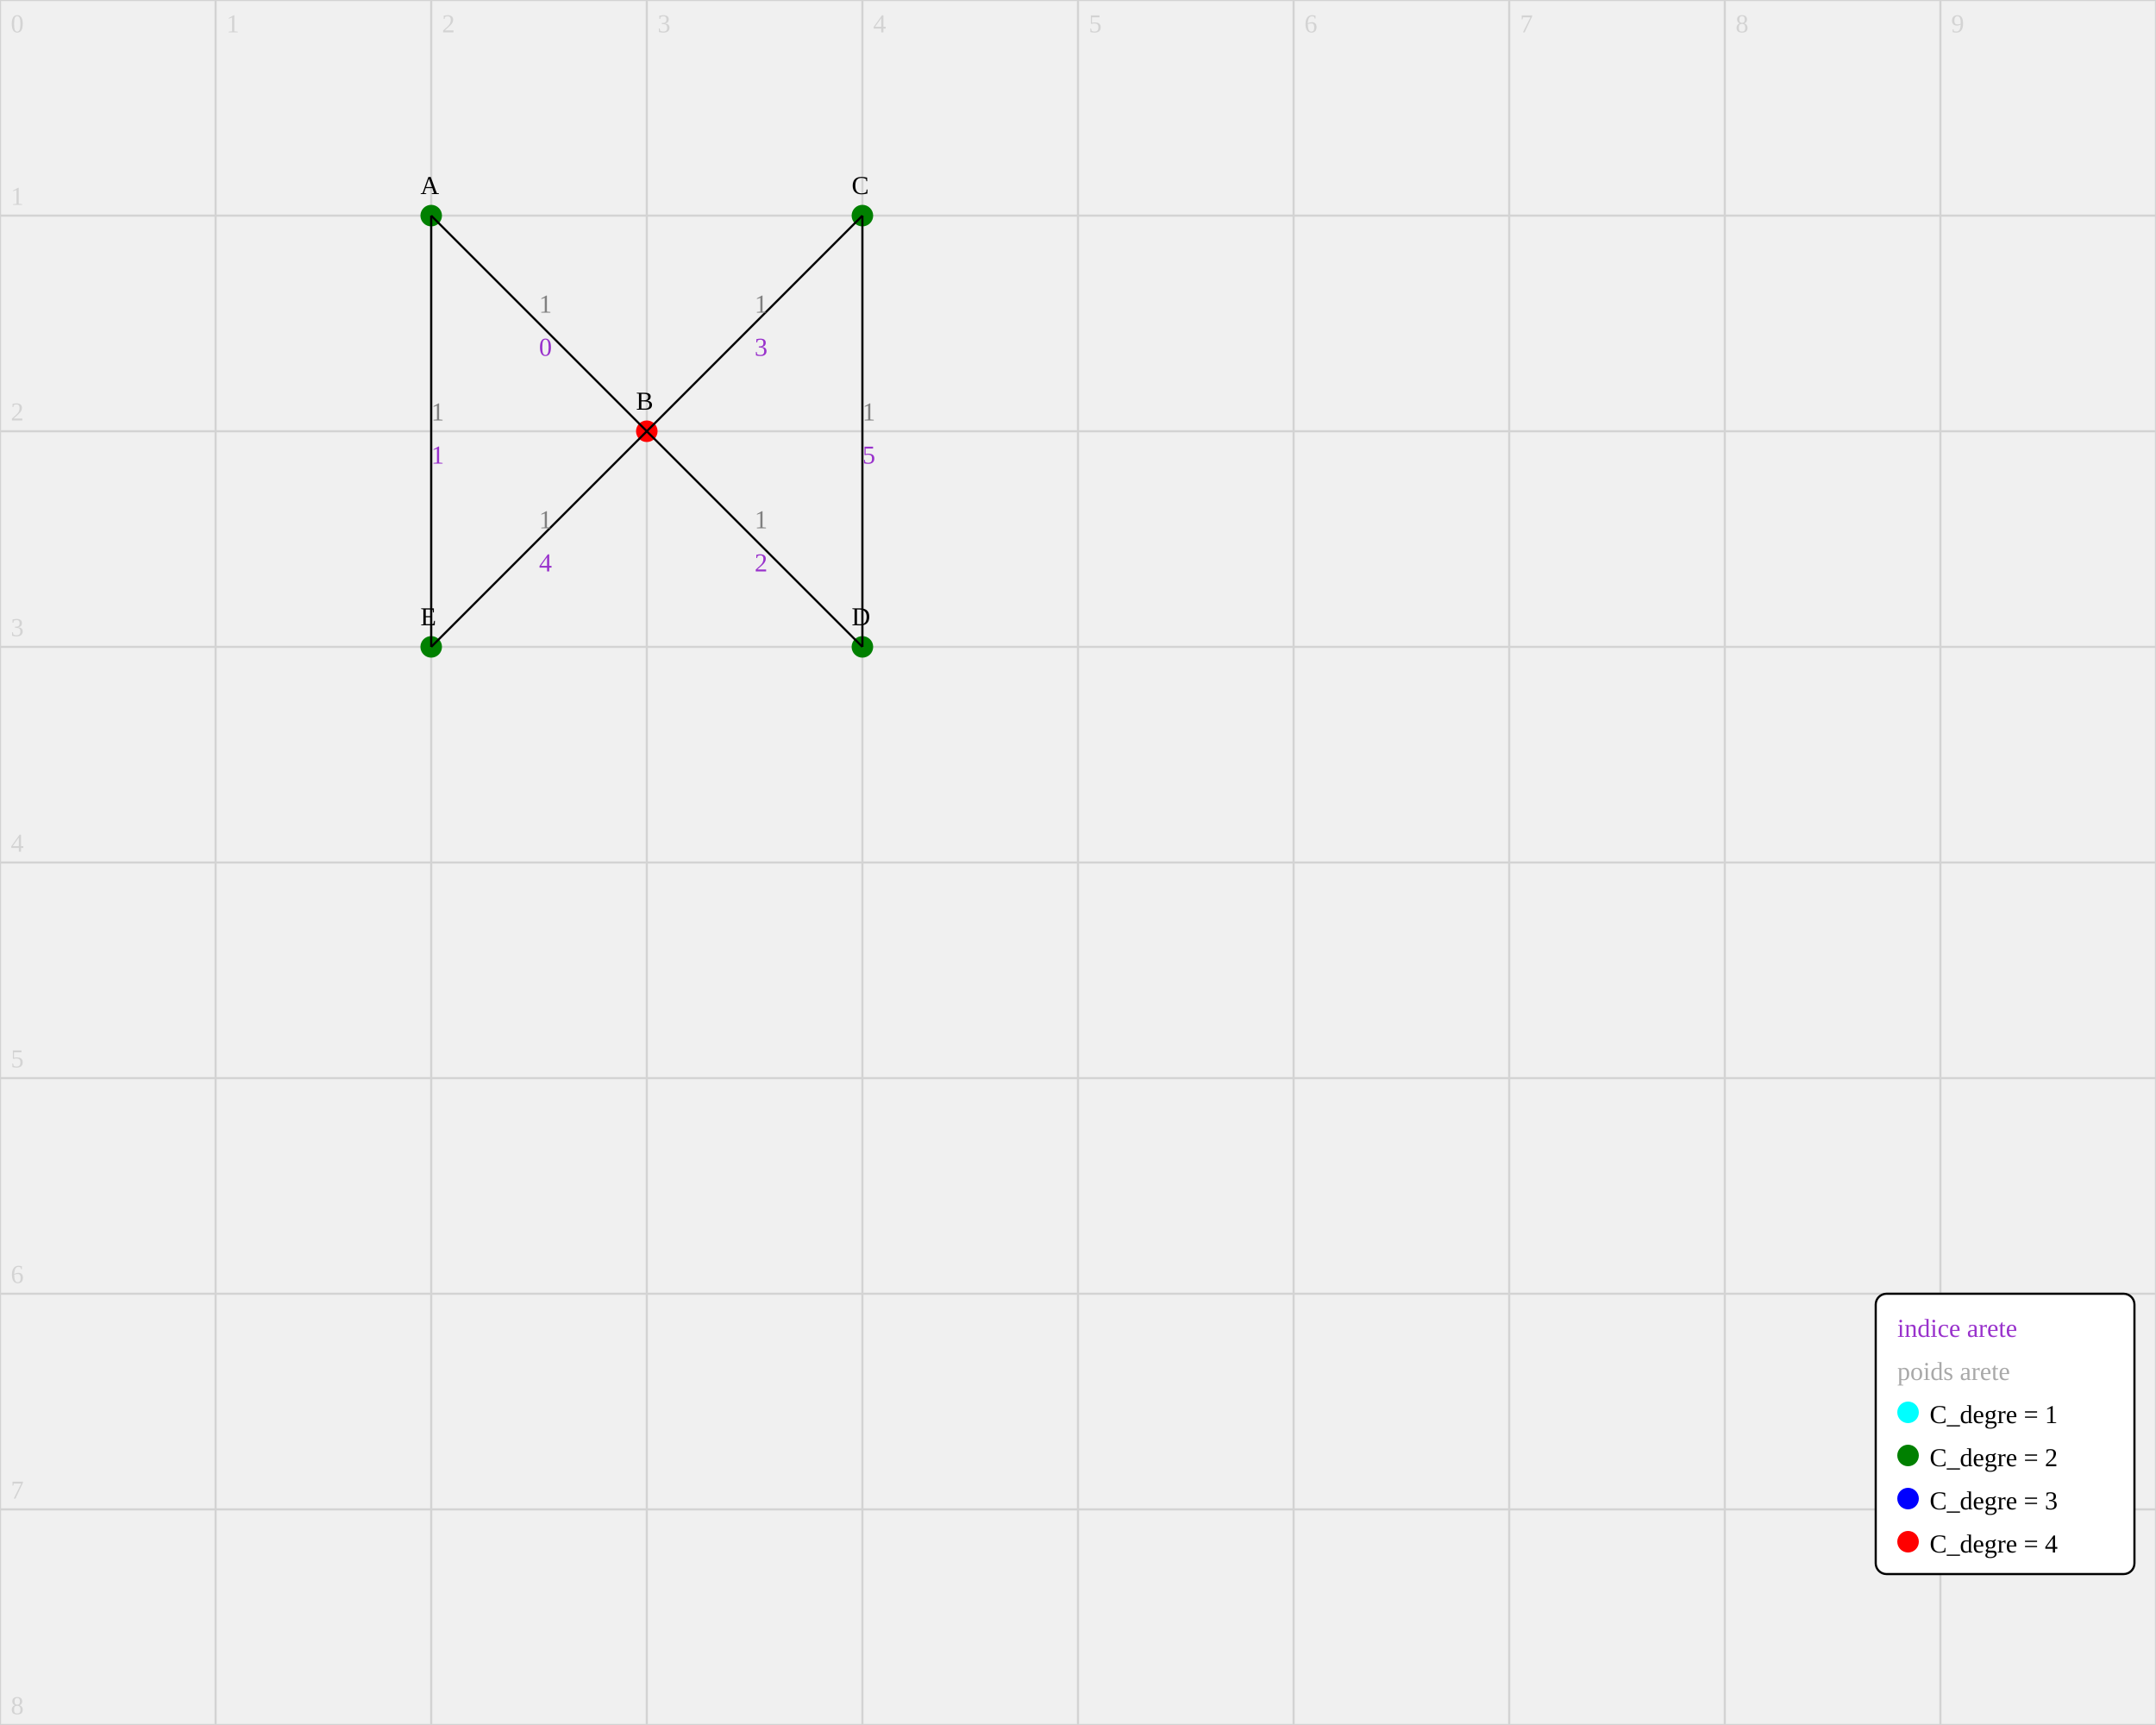
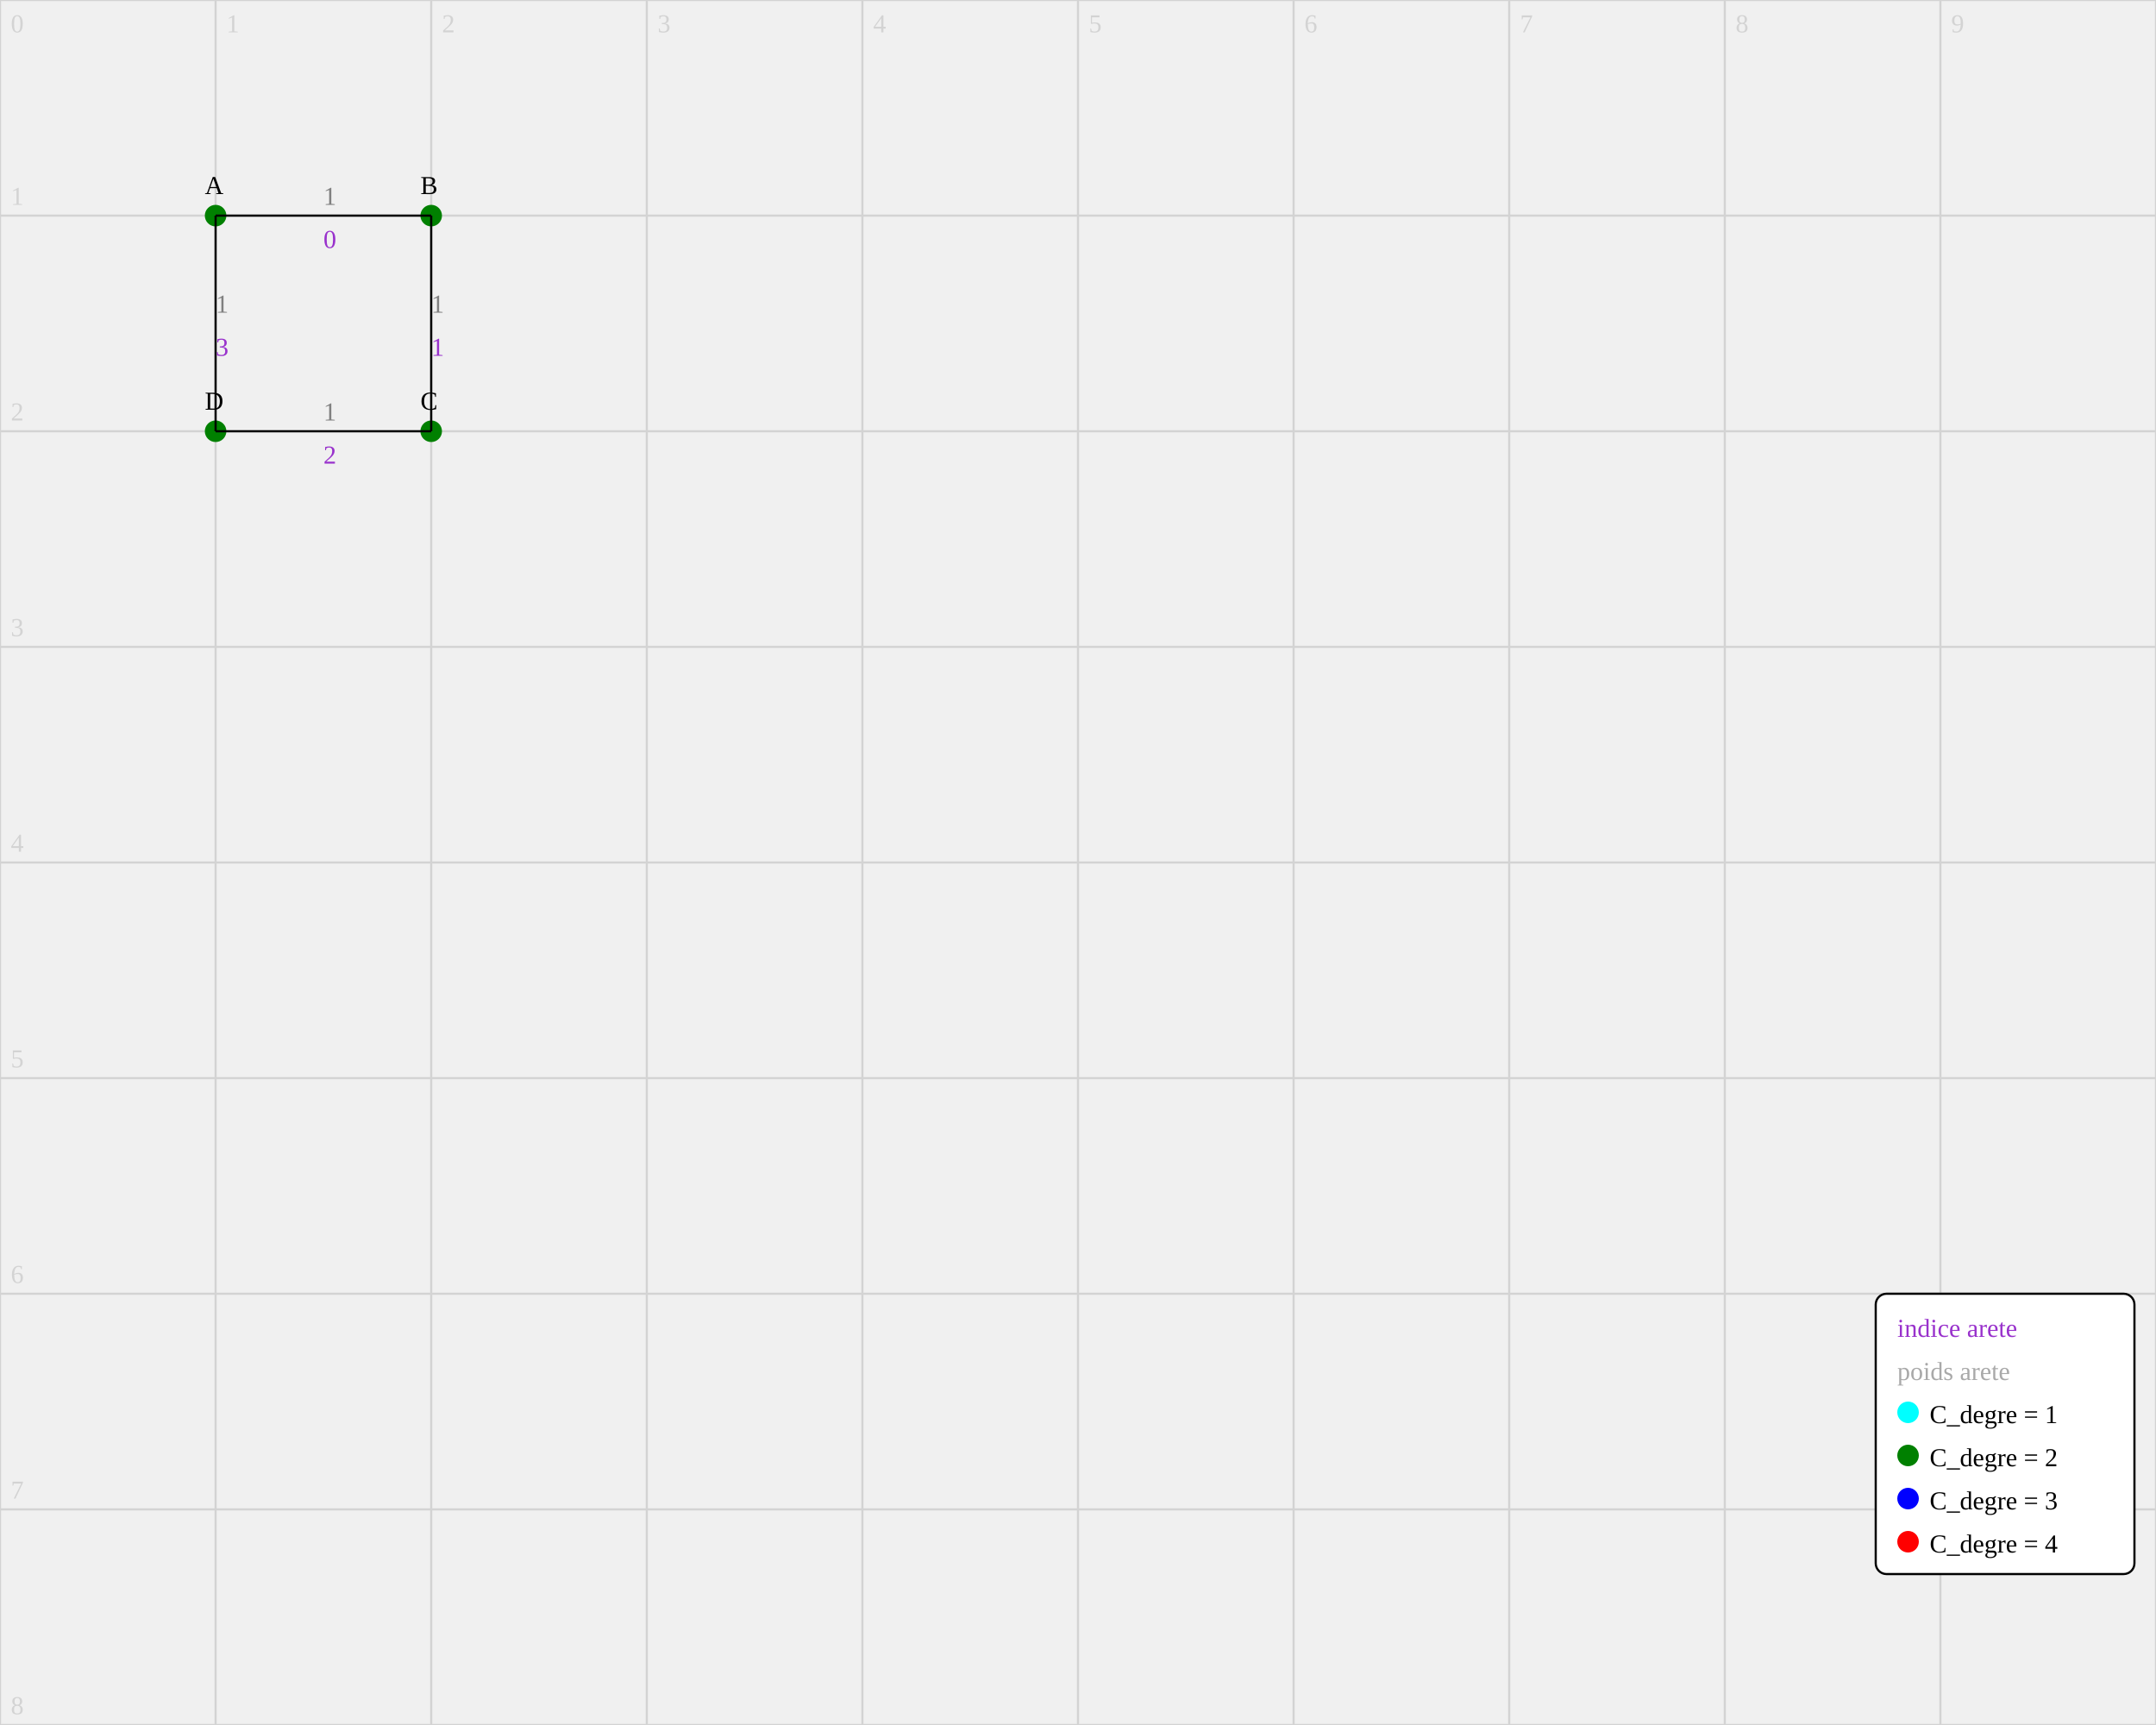
<svg xmlns="http://www.w3.org/2000/svg" version="1.1" width="1000" height="800">
  <line x1="0" y1="0" x2="1000" y2="0" stroke="lightgrey" />
  <text x="5" y="-5" fill="lightgrey">0</text>
  <line x1="0" y1="100" x2="1000" y2="100" stroke="lightgrey" />
  <text x="5" y="95" fill="lightgrey">1</text>
  <line x1="0" y1="200" x2="1000" y2="200" stroke="lightgrey" />
  <text x="5" y="195" fill="lightgrey">2</text>
  <line x1="0" y1="300" x2="1000" y2="300" stroke="lightgrey" />
  <text x="5" y="295" fill="lightgrey">3</text>
  <line x1="0" y1="400" x2="1000" y2="400" stroke="lightgrey" />
  <text x="5" y="395" fill="lightgrey">4</text>
  <line x1="0" y1="500" x2="1000" y2="500" stroke="lightgrey" />
  <text x="5" y="495" fill="lightgrey">5</text>
  <line x1="0" y1="600" x2="1000" y2="600" stroke="lightgrey" />
  <text x="5" y="595" fill="lightgrey">6</text>
  <line x1="0" y1="700" x2="1000" y2="700" stroke="lightgrey" />
  <text x="5" y="695" fill="lightgrey">7</text>
  <line x1="0" y1="800" x2="1000" y2="800" stroke="lightgrey" />
  <text x="5" y="795" fill="lightgrey">8</text>
  <line x1="0" y1="0" x2="0" y2="800" stroke="lightgrey" />
  <text x="5" y="15" fill="lightgrey">0</text>
  <line x1="100" y1="0" x2="100" y2="800" stroke="lightgrey" />
  <text x="105" y="15" fill="lightgrey">1</text>
  <line x1="200" y1="0" x2="200" y2="800" stroke="lightgrey" />
  <text x="205" y="15" fill="lightgrey">2</text>
  <line x1="300" y1="0" x2="300" y2="800" stroke="lightgrey" />
  <text x="305" y="15" fill="lightgrey">3</text>
  <line x1="400" y1="0" x2="400" y2="800" stroke="lightgrey" />
  <text x="405" y="15" fill="lightgrey">4</text>
  <line x1="500" y1="0" x2="500" y2="800" stroke="lightgrey" />
  <text x="505" y="15" fill="lightgrey">5</text>
  <line x1="600" y1="0" x2="600" y2="800" stroke="lightgrey" />
  <text x="605" y="15" fill="lightgrey">6</text>
  <line x1="700" y1="0" x2="700" y2="800" stroke="lightgrey" />
  <text x="705" y="15" fill="lightgrey">7</text>
  <line x1="800" y1="0" x2="800" y2="800" stroke="lightgrey" />
  <text x="805" y="15" fill="lightgrey">8</text>
  <line x1="900" y1="0" x2="900" y2="800" stroke="lightgrey" />
  <text x="905" y="15" fill="lightgrey">9</text>
  <line x1="1000" y1="0" x2="1000" y2="800" stroke="lightgrey" />
  <text x="1005" y="15" fill="lightgrey">10</text>
+   <circle cx="100" cy="100" r="5" fill="green" />
+   <text x="95" y="90" fill="black">A</text>
  <circle cx="200" cy="100" r="5" fill="green" />
-   <text x="195" y="90" fill="black">A</text>
-   <circle cx="300" cy="200" r="5" fill="red" />
-   <text x="295" y="190" fill="black">B</text>
-   <circle cx="400" cy="100" r="5" fill="green" />
-   <text x="395" y="90" fill="black">C</text>
-   <circle cx="400" cy="300" r="5" fill="green" />
-   <text x="395" y="290" fill="black">D</text>
-   <circle cx="200" cy="300" r="5" fill="green" />
-   <text x="195" y="290" fill="black">E</text>
-   <line x1="200" y1="100" x2="300" y2="200" stroke="black" />
-   <text x="250" y="165" fill="darkorchid">0</text>
-   <text x="250" y="145" fill="grey">1</text>
-   <line x1="200" y1="100" x2="200" y2="300" stroke="black" />
-   <text x="200" y="215" fill="darkorchid">1</text>
-   <text x="200" y="195" fill="grey">1</text>
-   <line x1="300" y1="200" x2="400" y2="300" stroke="black" />
-   <text x="350" y="265" fill="darkorchid">2</text>
-   <text x="350" y="245" fill="grey">1</text>
-   <line x1="400" y1="100" x2="300" y2="200" stroke="black" />
-   <text x="350" y="165" fill="darkorchid">3</text>
-   <text x="350" y="145" fill="grey">1</text>
-   <line x1="300" y1="200" x2="200" y2="300" stroke="black" />
-   <text x="250" y="265" fill="darkorchid">4</text>
-   <text x="250" y="245" fill="grey">1</text>
-   <line x1="400" y1="300" x2="400" y2="100" stroke="black" />
-   <text x="400" y="215" fill="darkorchid">5</text>
-   <text x="400" y="195" fill="grey">1</text>
+   <text x="195" y="90" fill="black">B</text>
+   <circle cx="200" cy="200" r="5" fill="green" />
+   <text x="195" y="190" fill="black">C</text>
+   <circle cx="100" cy="200" r="5" fill="green" />
+   <text x="95" y="190" fill="black">D</text>
+   <line x1="100" y1="100" x2="200" y2="100" stroke="black" />
+   <text x="150" y="115" fill="darkorchid">0</text>
+   <text x="150" y="95" fill="grey">1</text>
+   <line x1="200" y1="100" x2="200" y2="200" stroke="black" />
+   <text x="200" y="165" fill="darkorchid">1</text>
+   <text x="200" y="145" fill="grey">1</text>
+   <line x1="200" y1="200" x2="100" y2="200" stroke="black" />
+   <text x="150" y="215" fill="darkorchid">2</text>
+   <text x="150" y="195" fill="grey">1</text>
+   <line x1="100" y1="100" x2="100" y2="200" stroke="black" />
+   <text x="100" y="165" fill="darkorchid">3</text>
+   <text x="100" y="145" fill="grey">1</text>
  <rect x="870" y="600" width="120" height="130" rx="5" ry="5" fill="white" stroke="black" stroke-width="1px" />
  <text x="880" y="620" fill="darkorchid">indice arete</text>
  <text x="880" y="640" fill="darkgrey">poids arete</text>
  <circle cx="885" cy="655" r="5" fill="cyan" />
  <text x="895" y="660" fill="black">C_degre = 1</text>
  <circle cx="885" cy="675" r="5" fill="green" />
  <text x="895" y="680" fill="black">C_degre = 2</text>
  <circle cx="885" cy="695" r="5" fill="blue" />
  <text x="895" y="700" fill="black">C_degre = 3</text>
  <circle cx="885" cy="715" r="5" fill="red" />
  <text x="895" y="720" fill="black">C_degre = 4</text>
</svg>
